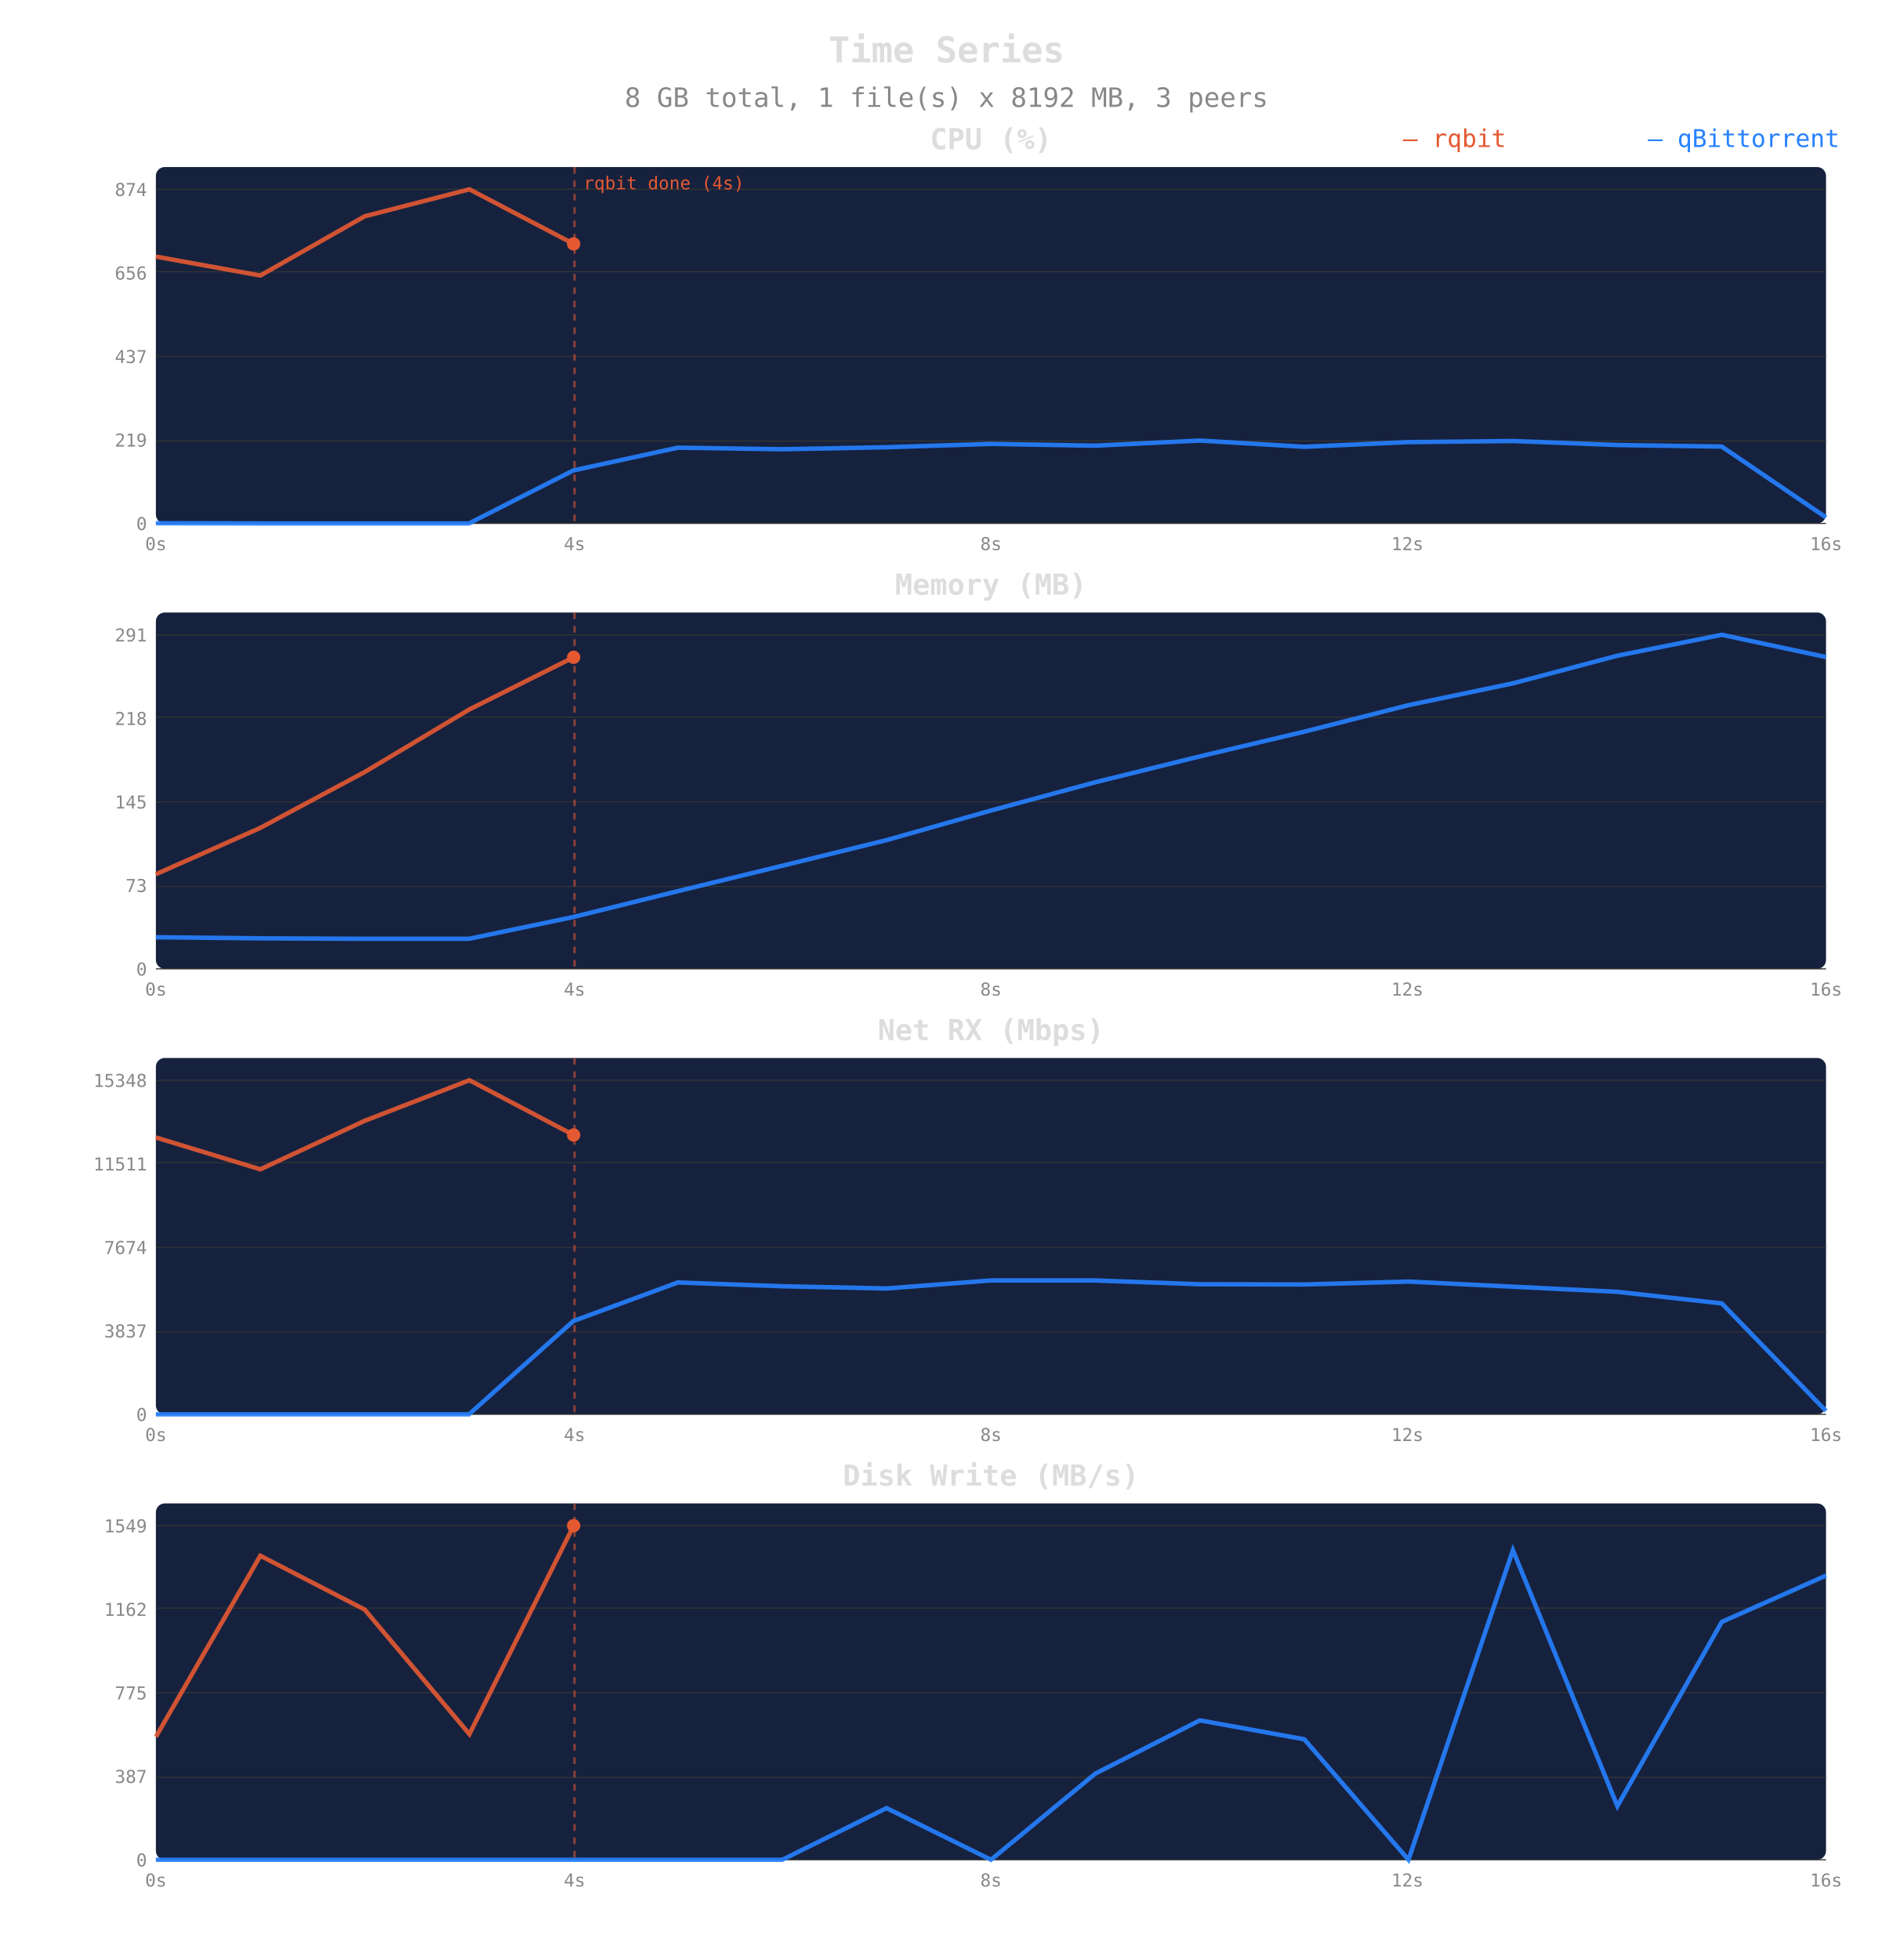
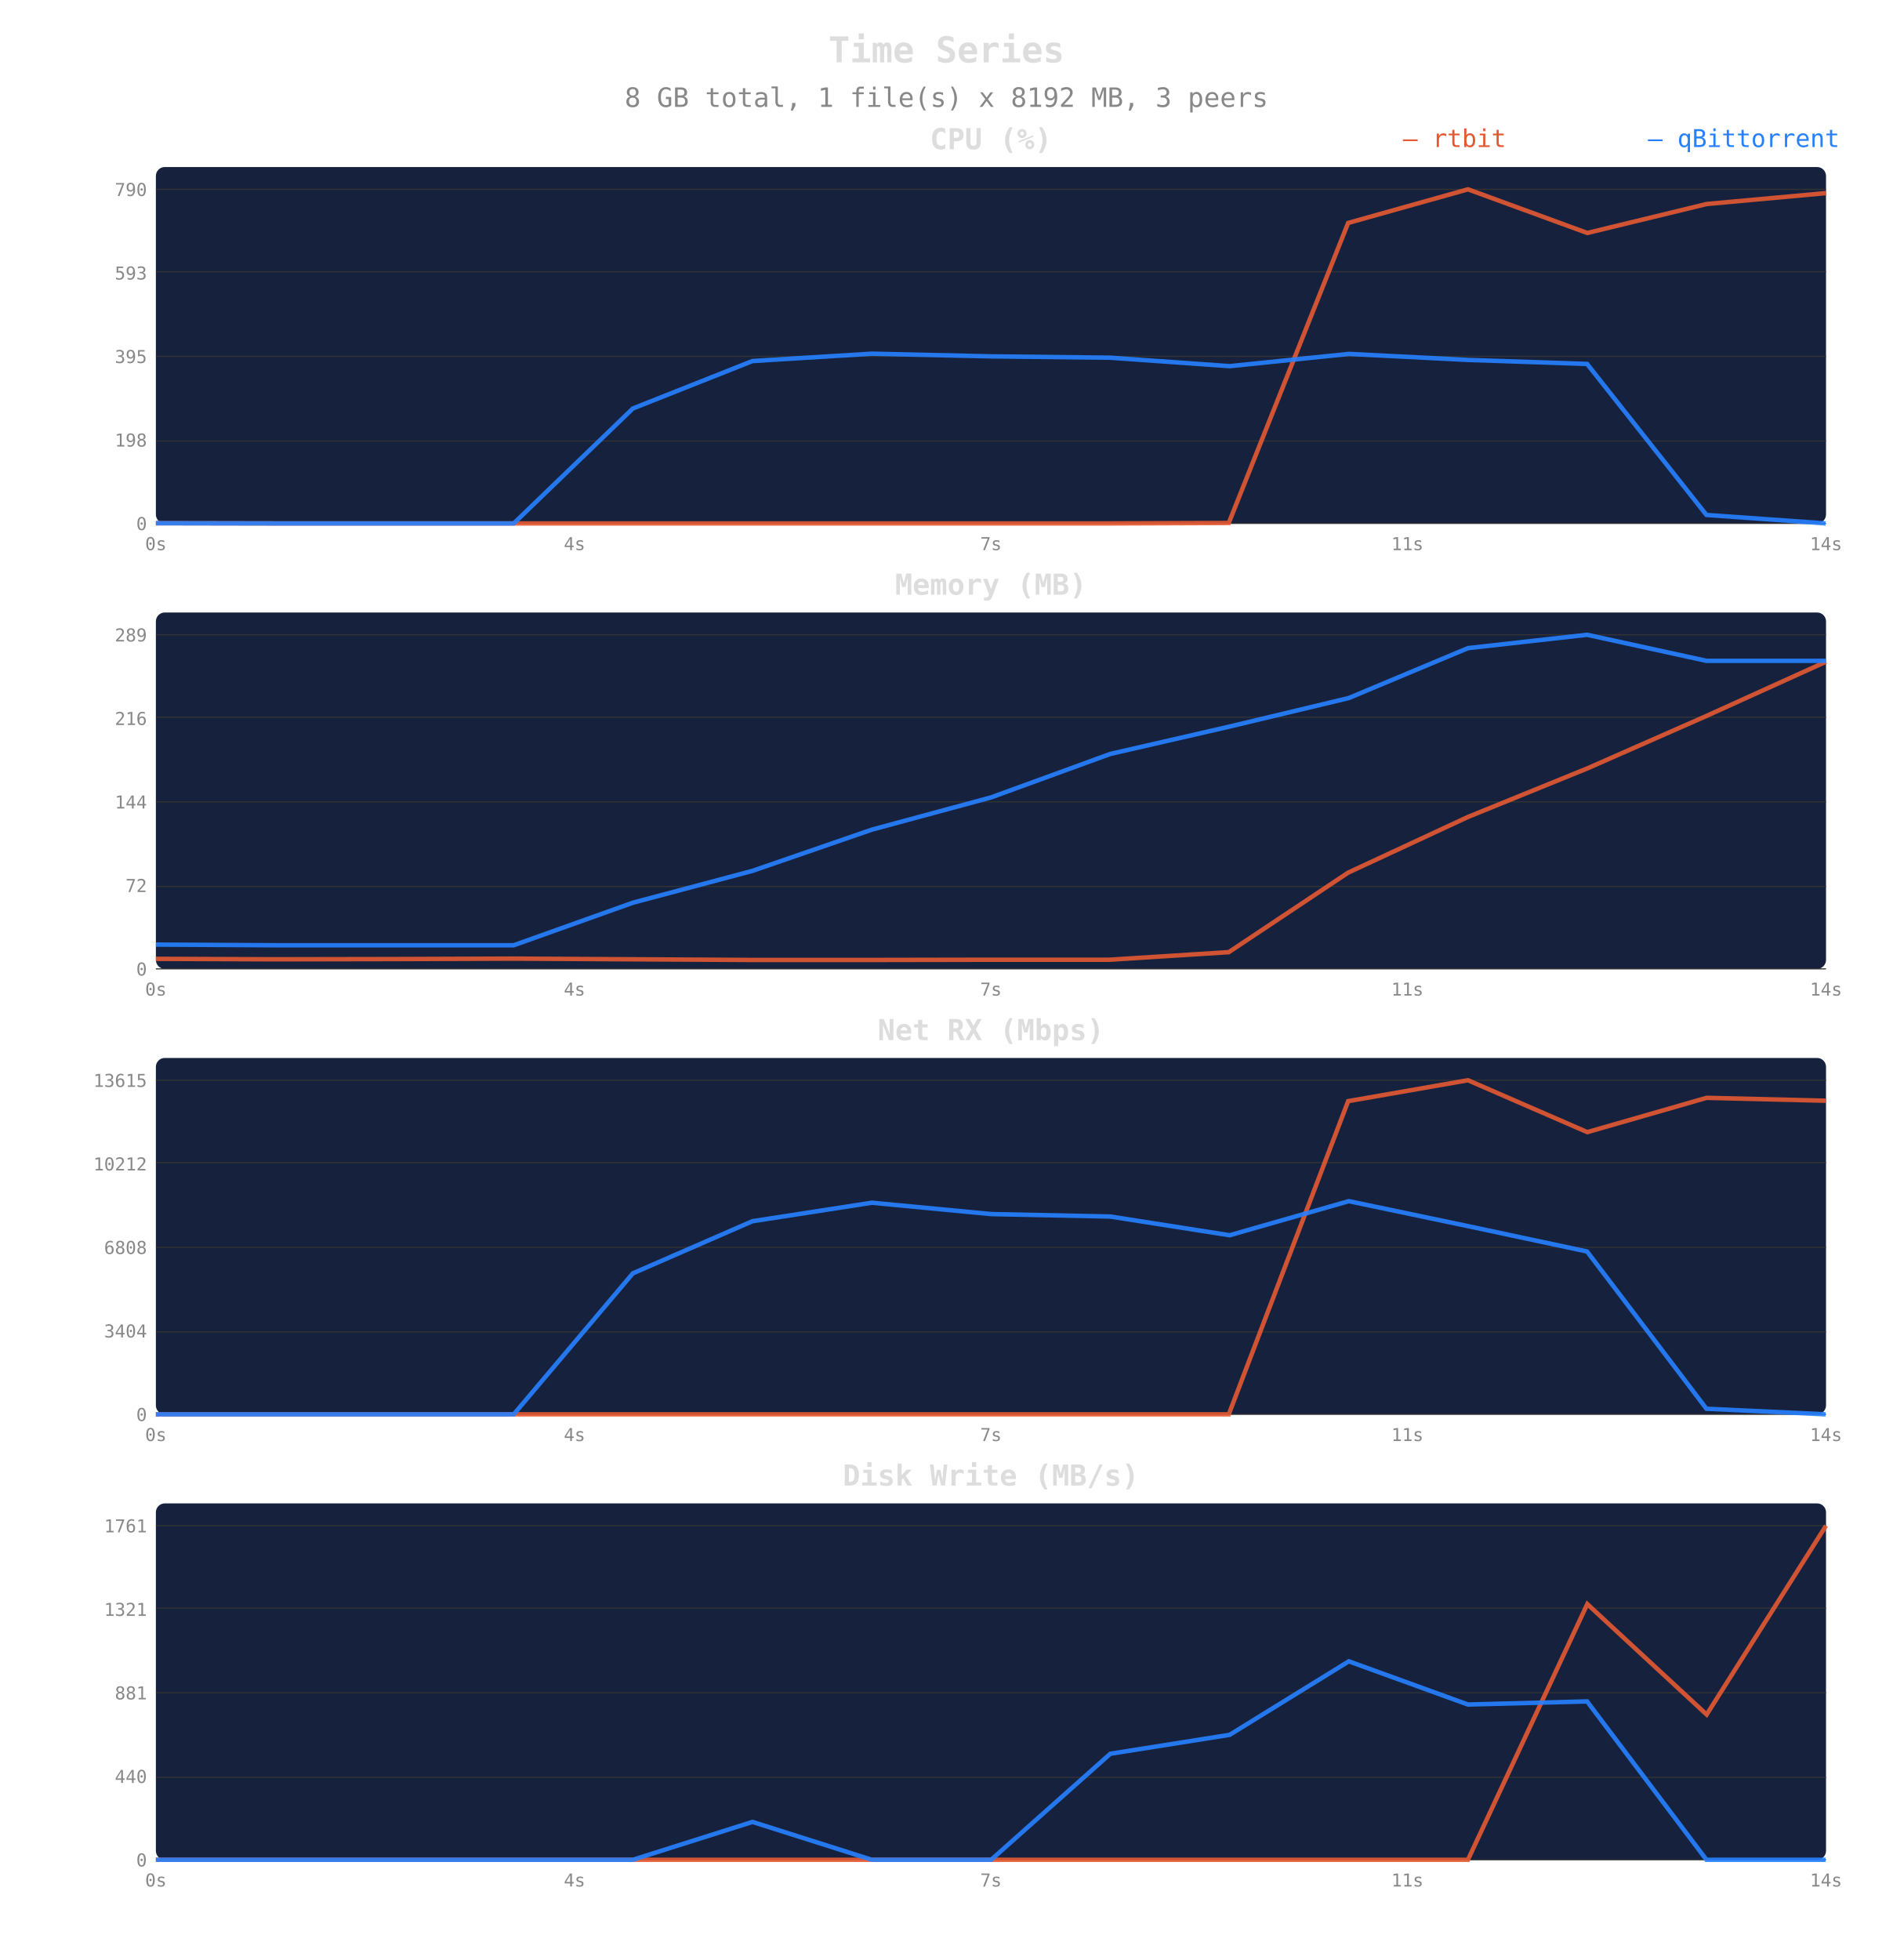
<svg xmlns="http://www.w3.org/2000/svg" width="850" height="880" style="background:#1a1a2e">
  <text x="425" y="28" fill="#ddd" font-size="16" text-anchor="middle" font-family="monospace" font-weight="bold">Time Series</text>
  <text x="425" y="48" fill="#888" font-size="12" text-anchor="middle" font-family="monospace">8 GB total, 1 file(s) x 8192 MB, 3 peers</text>
-   <text x="630" y="66" fill="#E45932" font-size="11" font-family="monospace">— rqbit</text>
+   <text x="630" y="66" fill="#E45932" font-size="11" font-family="monospace">— rtbit</text>
  <text x="740" y="66" fill="#2681FF" font-size="11" font-family="monospace">— qBittorrent</text>
  <rect x="70" y="75" width="750" height="160" fill="#16213e" rx="4" />
  <text x="445" y="67" fill="#ddd" font-size="13" text-anchor="middle" font-family="monospace" font-weight="bold">CPU (%)</text>
  <line x1="70" y1="235" x2="820" y2="235" stroke="#333" stroke-width="0.5" />
  <text x="66" y="238" fill="#888" font-size="8" text-anchor="end" font-family="monospace">0</text>
  <line x1="70" y1="198" x2="820" y2="198" stroke="#333" stroke-width="0.5" />
-   <text x="66" y="200.5" fill="#888" font-size="8" text-anchor="end" font-family="monospace">219</text>
+   <text x="66" y="200.5" fill="#888" font-size="8" text-anchor="end" font-family="monospace">198</text>
  <line x1="70" y1="160" x2="820" y2="160" stroke="#333" stroke-width="0.5" />
-   <text x="66" y="163" fill="#888" font-size="8" text-anchor="end" font-family="monospace">437</text>
+   <text x="66" y="163" fill="#888" font-size="8" text-anchor="end" font-family="monospace">395</text>
  <line x1="70" y1="122" x2="820" y2="122" stroke="#333" stroke-width="0.5" />
-   <text x="66" y="125.5" fill="#888" font-size="8" text-anchor="end" font-family="monospace">656</text>
+   <text x="66" y="125.5" fill="#888" font-size="8" text-anchor="end" font-family="monospace">593</text>
  <line x1="70" y1="85" x2="820" y2="85" stroke="#333" stroke-width="0.5" />
-   <text x="66" y="88" fill="#888" font-size="8" text-anchor="end" font-family="monospace">874</text>
+   <text x="66" y="88" fill="#888" font-size="8" text-anchor="end" font-family="monospace">790</text>
  <text x="70" y="247" fill="#888" font-size="8" text-anchor="middle" font-family="monospace">0s</text>
  <text x="258" y="247" fill="#888" font-size="8" text-anchor="middle" font-family="monospace">4s</text>
-   <text x="445" y="247" fill="#888" font-size="8" text-anchor="middle" font-family="monospace">8s</text>
-   <text x="632" y="247" fill="#888" font-size="8" text-anchor="middle" font-family="monospace">12s</text>
-   <text x="820" y="247" fill="#888" font-size="8" text-anchor="middle" font-family="monospace">16s</text>
-   <polyline points="70.0,115.2 116.9,123.7 163.8,97.1 210.8,85.0 257.6,109.5" fill="none" stroke="#E45932" stroke-width="2" opacity="0.9" />
-   <line x1="258" y1="75" x2="258" y2="235" stroke="#E45932" stroke-dasharray="3" stroke-width="1" opacity="0.6" />
-   <circle cx="257.6" cy="109.5" r="3" fill="#E45932" />
-   <text x="262" y="85" fill="#E45932" font-size="8" font-family="monospace">rqbit done (4s)</text>
-   <polyline points="70.0,234.9 116.9,235.0 163.7,235.0 210.6,235.0 257.5,211.2 304.4,201.0 351.3,201.7 398.1,200.8 445.0,199.3 491.9,200.1 538.8,197.8 585.7,200.6 632.5,198.5 679.4,198.0 726.3,199.8 773.2,200.5 820.0,232.3" fill="none" stroke="#2681FF" stroke-width="2" opacity="0.9" />
+   <text x="445" y="247" fill="#888" font-size="8" text-anchor="middle" font-family="monospace">7s</text>
+   <text x="632" y="247" fill="#888" font-size="8" text-anchor="middle" font-family="monospace">11s</text>
+   <text x="820" y="247" fill="#888" font-size="8" text-anchor="middle" font-family="monospace">14s</text>
+   <polyline points="70.0,234.9 123.5,235.0 177.1,235.0 230.6,235.0 284.1,235.0 337.6,235.0 391.2,235.0 444.7,235.0 498.2,235.0 551.8,234.8 605.4,100.1 659.2,85.0 712.8,104.6 766.4,91.6 820.0,86.7" fill="none" stroke="#E45932" stroke-width="2" opacity="0.9" />
+   <polyline points="70.0,234.9 123.6,235.0 177.1,235.0 230.7,235.0 284.2,183.4 337.9,162.1 391.5,158.8 445.1,160.0 498.6,160.6 552.2,164.4 605.7,158.9 659.2,161.6 712.7,163.4 766.3,231.2 819.8,235.0" fill="none" stroke="#2681FF" stroke-width="2" opacity="0.9" />
  <rect x="70" y="275" width="750" height="160" fill="#16213e" rx="4" />
  <text x="445" y="267" fill="#ddd" font-size="13" text-anchor="middle" font-family="monospace" font-weight="bold">Memory (MB)</text>
  <line x1="70" y1="435" x2="820" y2="435" stroke="#333" stroke-width="0.5" />
  <text x="66" y="438" fill="#888" font-size="8" text-anchor="end" font-family="monospace">0</text>
  <line x1="70" y1="398" x2="820" y2="398" stroke="#333" stroke-width="0.5" />
-   <text x="66" y="400.5" fill="#888" font-size="8" text-anchor="end" font-family="monospace">73</text>
+   <text x="66" y="400.5" fill="#888" font-size="8" text-anchor="end" font-family="monospace">72</text>
  <line x1="70" y1="360" x2="820" y2="360" stroke="#333" stroke-width="0.5" />
-   <text x="66" y="363" fill="#888" font-size="8" text-anchor="end" font-family="monospace">145</text>
+   <text x="66" y="363" fill="#888" font-size="8" text-anchor="end" font-family="monospace">144</text>
  <line x1="70" y1="322" x2="820" y2="322" stroke="#333" stroke-width="0.5" />
-   <text x="66" y="325.5" fill="#888" font-size="8" text-anchor="end" font-family="monospace">218</text>
+   <text x="66" y="325.5" fill="#888" font-size="8" text-anchor="end" font-family="monospace">216</text>
  <line x1="70" y1="285" x2="820" y2="285" stroke="#333" stroke-width="0.5" />
-   <text x="66" y="288" fill="#888" font-size="8" text-anchor="end" font-family="monospace">291</text>
+   <text x="66" y="288" fill="#888" font-size="8" text-anchor="end" font-family="monospace">289</text>
  <text x="70" y="447" fill="#888" font-size="8" text-anchor="middle" font-family="monospace">0s</text>
  <text x="258" y="447" fill="#888" font-size="8" text-anchor="middle" font-family="monospace">4s</text>
-   <text x="445" y="447" fill="#888" font-size="8" text-anchor="middle" font-family="monospace">8s</text>
-   <text x="632" y="447" fill="#888" font-size="8" text-anchor="middle" font-family="monospace">12s</text>
-   <text x="820" y="447" fill="#888" font-size="8" text-anchor="middle" font-family="monospace">16s</text>
-   <polyline points="70.0,392.5 116.9,371.7 163.8,346.6 210.8,318.5 257.6,295.1" fill="none" stroke="#E45932" stroke-width="2" opacity="0.9" />
-   <line x1="258" y1="275" x2="258" y2="435" stroke="#E45932" stroke-dasharray="3" stroke-width="1" opacity="0.6" />
-   <circle cx="257.6" cy="295.1" r="3" fill="#E45932" />
-   <polyline points="70.0,420.8 116.9,421.3 163.7,421.5 210.6,421.5 257.5,411.7 304.4,400.1 351.3,388.7 398.1,377.2 445.0,363.9 491.9,351.2 538.8,339.6 585.7,328.5 632.5,316.6 679.4,306.8 726.3,294.4 773.2,285.0 820.0,295.0" fill="none" stroke="#2681FF" stroke-width="2" opacity="0.9" />
+   <text x="445" y="447" fill="#888" font-size="8" text-anchor="middle" font-family="monospace">7s</text>
+   <text x="632" y="447" fill="#888" font-size="8" text-anchor="middle" font-family="monospace">11s</text>
+   <text x="820" y="447" fill="#888" font-size="8" text-anchor="middle" font-family="monospace">14s</text>
+   <polyline points="70.0,430.5 123.5,430.7 177.1,430.6 230.6,430.4 284.1,430.7 337.6,431.0 391.2,431.0 444.7,430.9 498.2,430.9 551.8,427.5 605.4,391.8 659.2,366.8 712.8,345.0 766.4,321.4 820.0,297.1" fill="none" stroke="#E45932" stroke-width="2" opacity="0.9" />
+   <polyline points="70.0,424.1 123.6,424.4 177.1,424.4 230.7,424.4 284.2,405.3 337.9,391.0 391.5,372.5 445.1,358.0 498.6,338.5 552.2,326.2 605.7,313.4 659.2,291.0 712.7,285.0 766.3,296.7 819.8,296.7" fill="none" stroke="#2681FF" stroke-width="2" opacity="0.9" />
  <rect x="70" y="475" width="750" height="160" fill="#16213e" rx="4" />
  <text x="445" y="467" fill="#ddd" font-size="13" text-anchor="middle" font-family="monospace" font-weight="bold">Net RX (Mbps)</text>
  <line x1="70" y1="635" x2="820" y2="635" stroke="#333" stroke-width="0.5" />
  <text x="66" y="638" fill="#888" font-size="8" text-anchor="end" font-family="monospace">0</text>
  <line x1="70" y1="598" x2="820" y2="598" stroke="#333" stroke-width="0.5" />
-   <text x="66" y="600.5" fill="#888" font-size="8" text-anchor="end" font-family="monospace">3837</text>
+   <text x="66" y="600.5" fill="#888" font-size="8" text-anchor="end" font-family="monospace">3404</text>
  <line x1="70" y1="560" x2="820" y2="560" stroke="#333" stroke-width="0.5" />
-   <text x="66" y="563" fill="#888" font-size="8" text-anchor="end" font-family="monospace">7674</text>
+   <text x="66" y="563" fill="#888" font-size="8" text-anchor="end" font-family="monospace">6808</text>
  <line x1="70" y1="522" x2="820" y2="522" stroke="#333" stroke-width="0.5" />
-   <text x="66" y="525.5" fill="#888" font-size="8" text-anchor="end" font-family="monospace">11511</text>
+   <text x="66" y="525.5" fill="#888" font-size="8" text-anchor="end" font-family="monospace">10212</text>
  <line x1="70" y1="485" x2="820" y2="485" stroke="#333" stroke-width="0.5" />
-   <text x="66" y="488" fill="#888" font-size="8" text-anchor="end" font-family="monospace">15348</text>
+   <text x="66" y="488" fill="#888" font-size="8" text-anchor="end" font-family="monospace">13615</text>
  <text x="70" y="647" fill="#888" font-size="8" text-anchor="middle" font-family="monospace">0s</text>
  <text x="258" y="647" fill="#888" font-size="8" text-anchor="middle" font-family="monospace">4s</text>
-   <text x="445" y="647" fill="#888" font-size="8" text-anchor="middle" font-family="monospace">8s</text>
-   <text x="632" y="647" fill="#888" font-size="8" text-anchor="middle" font-family="monospace">12s</text>
-   <text x="820" y="647" fill="#888" font-size="8" text-anchor="middle" font-family="monospace">16s</text>
-   <polyline points="70.0,510.7 116.9,525.0 163.8,503.2 210.8,485.0 257.6,509.6" fill="none" stroke="#E45932" stroke-width="2" opacity="0.9" />
-   <line x1="258" y1="475" x2="258" y2="635" stroke="#E45932" stroke-dasharray="3" stroke-width="1" opacity="0.6" />
-   <circle cx="257.6" cy="509.6" r="3" fill="#E45932" />
-   <polyline points="70.0,635.0 116.9,635.0 163.7,635.0 210.6,635.0 257.5,593.1 304.4,575.8 351.3,577.5 398.1,578.5 445.0,574.9 491.9,574.9 538.8,576.6 585.7,576.7 632.5,575.4 679.4,577.7 726.3,580.0 773.2,585.2 820.0,633.5" fill="none" stroke="#2681FF" stroke-width="2" opacity="0.9" />
+   <text x="445" y="647" fill="#888" font-size="8" text-anchor="middle" font-family="monospace">7s</text>
+   <text x="632" y="647" fill="#888" font-size="8" text-anchor="middle" font-family="monospace">11s</text>
+   <text x="820" y="647" fill="#888" font-size="8" text-anchor="middle" font-family="monospace">14s</text>
+   <polyline points="70.0,635.0 123.5,635.0 177.1,635.0 230.6,635.0 284.1,635.0 337.6,635.0 391.2,635.0 444.7,635.0 498.2,635.0 551.8,635.0 605.4,494.4 659.2,485.0 712.8,508.3 766.4,492.9 820.0,494.2" fill="none" stroke="#E45932" stroke-width="2" opacity="0.9" />
+   <polyline points="70.0,635.0 123.6,635.0 177.1,635.0 230.7,635.0 284.2,571.7 337.9,548.3 391.5,540.0 445.1,545.1 498.6,546.2 552.2,554.6 605.7,539.3 659.2,550.5 712.7,561.9 766.3,632.5 819.8,635.0" fill="none" stroke="#2681FF" stroke-width="2" opacity="0.9" />
  <rect x="70" y="675" width="750" height="160" fill="#16213e" rx="4" />
  <text x="445" y="667" fill="#ddd" font-size="13" text-anchor="middle" font-family="monospace" font-weight="bold">Disk Write (MB/s)</text>
  <line x1="70" y1="835" x2="820" y2="835" stroke="#333" stroke-width="0.5" />
  <text x="66" y="838" fill="#888" font-size="8" text-anchor="end" font-family="monospace">0</text>
  <line x1="70" y1="798" x2="820" y2="798" stroke="#333" stroke-width="0.5" />
-   <text x="66" y="800.5" fill="#888" font-size="8" text-anchor="end" font-family="monospace">387</text>
+   <text x="66" y="800.5" fill="#888" font-size="8" text-anchor="end" font-family="monospace">440</text>
  <line x1="70" y1="760" x2="820" y2="760" stroke="#333" stroke-width="0.5" />
-   <text x="66" y="763" fill="#888" font-size="8" text-anchor="end" font-family="monospace">775</text>
+   <text x="66" y="763" fill="#888" font-size="8" text-anchor="end" font-family="monospace">881</text>
  <line x1="70" y1="722" x2="820" y2="722" stroke="#333" stroke-width="0.5" />
-   <text x="66" y="725.5" fill="#888" font-size="8" text-anchor="end" font-family="monospace">1162</text>
+   <text x="66" y="725.5" fill="#888" font-size="8" text-anchor="end" font-family="monospace">1321</text>
  <line x1="70" y1="685" x2="820" y2="685" stroke="#333" stroke-width="0.5" />
-   <text x="66" y="688" fill="#888" font-size="8" text-anchor="end" font-family="monospace">1549</text>
+   <text x="66" y="688" fill="#888" font-size="8" text-anchor="end" font-family="monospace">1761</text>
  <text x="70" y="847" fill="#888" font-size="8" text-anchor="middle" font-family="monospace">0s</text>
  <text x="258" y="847" fill="#888" font-size="8" text-anchor="middle" font-family="monospace">4s</text>
-   <text x="445" y="847" fill="#888" font-size="8" text-anchor="middle" font-family="monospace">8s</text>
-   <text x="632" y="847" fill="#888" font-size="8" text-anchor="middle" font-family="monospace">12s</text>
-   <text x="820" y="847" fill="#888" font-size="8" text-anchor="middle" font-family="monospace">16s</text>
-   <polyline points="70.0,779.8 116.9,698.5 163.8,722.7 210.8,778.6 257.6,685.0" fill="none" stroke="#E45932" stroke-width="2" opacity="0.9" />
-   <line x1="258" y1="675" x2="258" y2="835" stroke="#E45932" stroke-dasharray="3" stroke-width="1" opacity="0.6" />
-   <circle cx="257.6" cy="685.0" r="3" fill="#E45932" />
-   <polyline points="70.0,835.0 116.9,835.0 163.7,835.0 210.6,835.0 257.5,835.0 304.4,835.0 351.3,835.0 398.1,811.8 445.0,835.0 491.9,796.3 538.8,772.4 585.7,780.9 632.5,835.0 679.4,696.0 726.3,810.9 773.2,728.2 820.0,707.4" fill="none" stroke="#2681FF" stroke-width="2" opacity="0.9" />
+   <text x="445" y="847" fill="#888" font-size="8" text-anchor="middle" font-family="monospace">7s</text>
+   <text x="632" y="847" fill="#888" font-size="8" text-anchor="middle" font-family="monospace">11s</text>
+   <text x="820" y="847" fill="#888" font-size="8" text-anchor="middle" font-family="monospace">14s</text>
+   <polyline points="70.0,835.0 123.5,835.0 177.1,835.0 230.6,835.0 284.1,835.0 337.6,835.0 391.2,835.0 444.7,835.0 498.2,835.0 551.8,835.0 605.4,835.0 659.2,835.0 712.8,720.2 766.4,769.8 820.0,685.0" fill="none" stroke="#E45932" stroke-width="2" opacity="0.9" />
+   <polyline points="70.0,835.0 123.6,835.0 177.1,835.0 230.7,835.0 284.2,835.0 337.9,818.0 391.5,835.0 445.1,835.0 498.6,787.4 552.2,778.9 605.7,745.9 659.2,765.3 712.7,763.9 766.3,835.0 819.8,835.0" fill="none" stroke="#2681FF" stroke-width="2" opacity="0.9" />
</svg>
